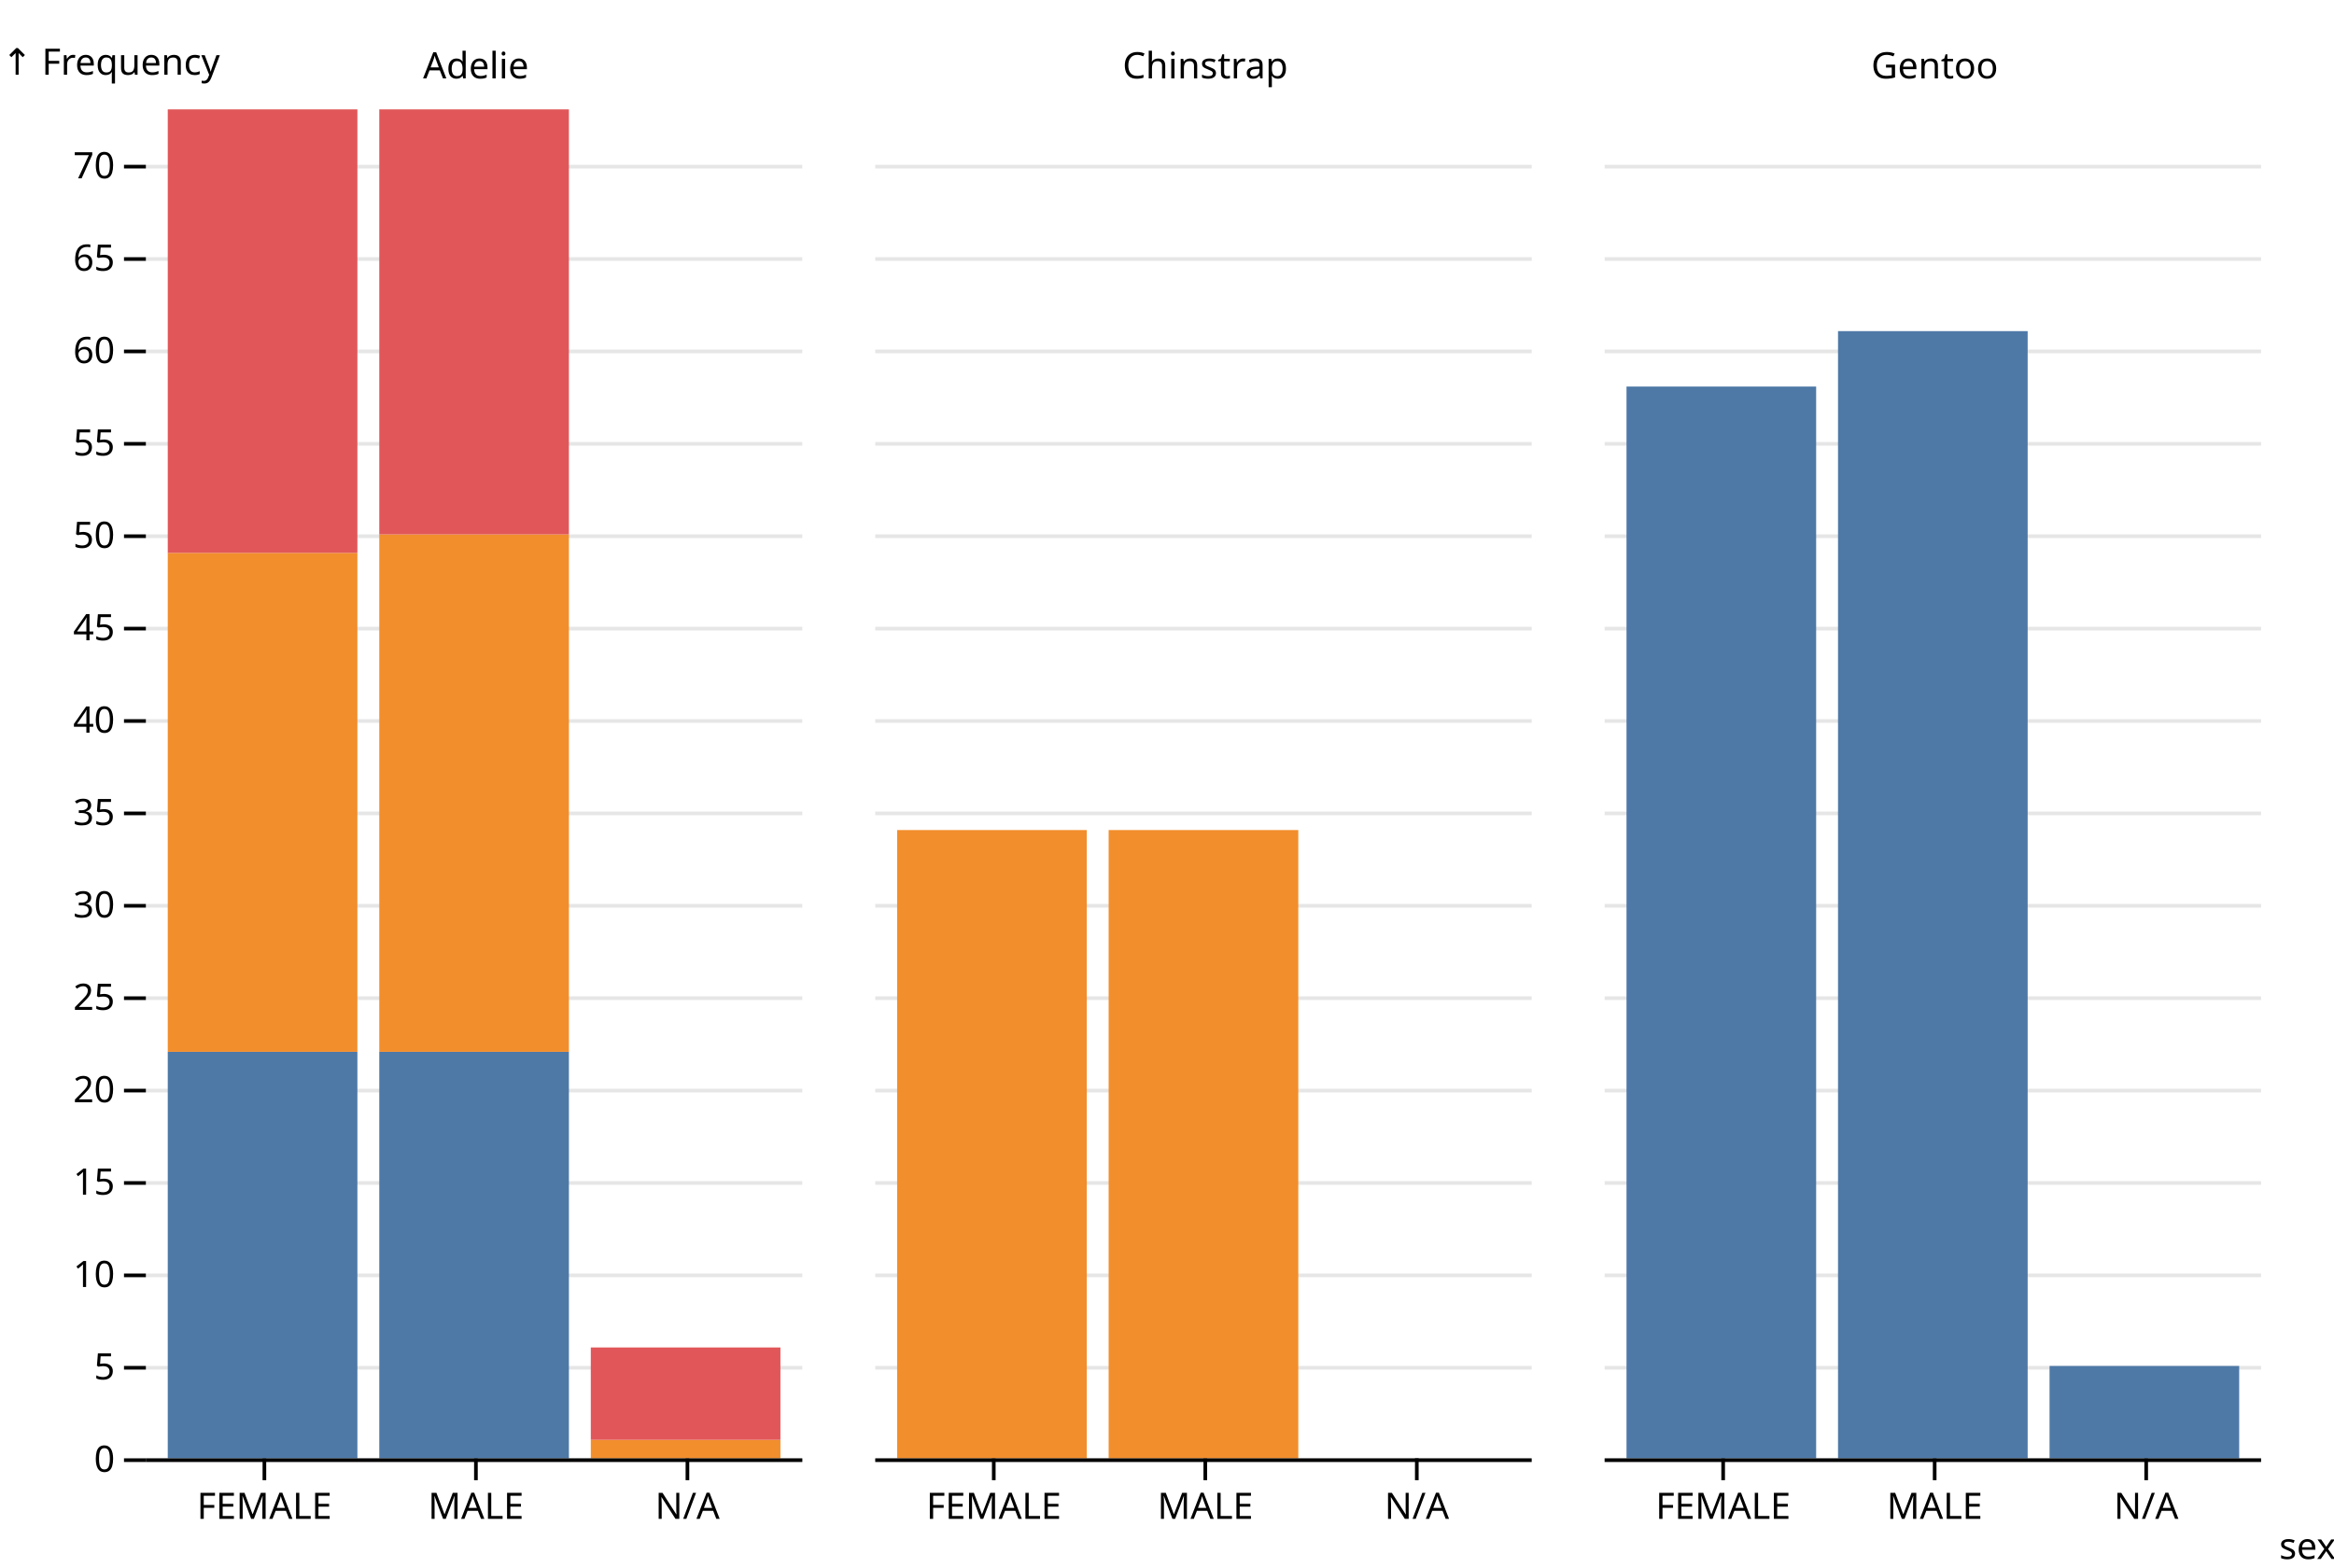
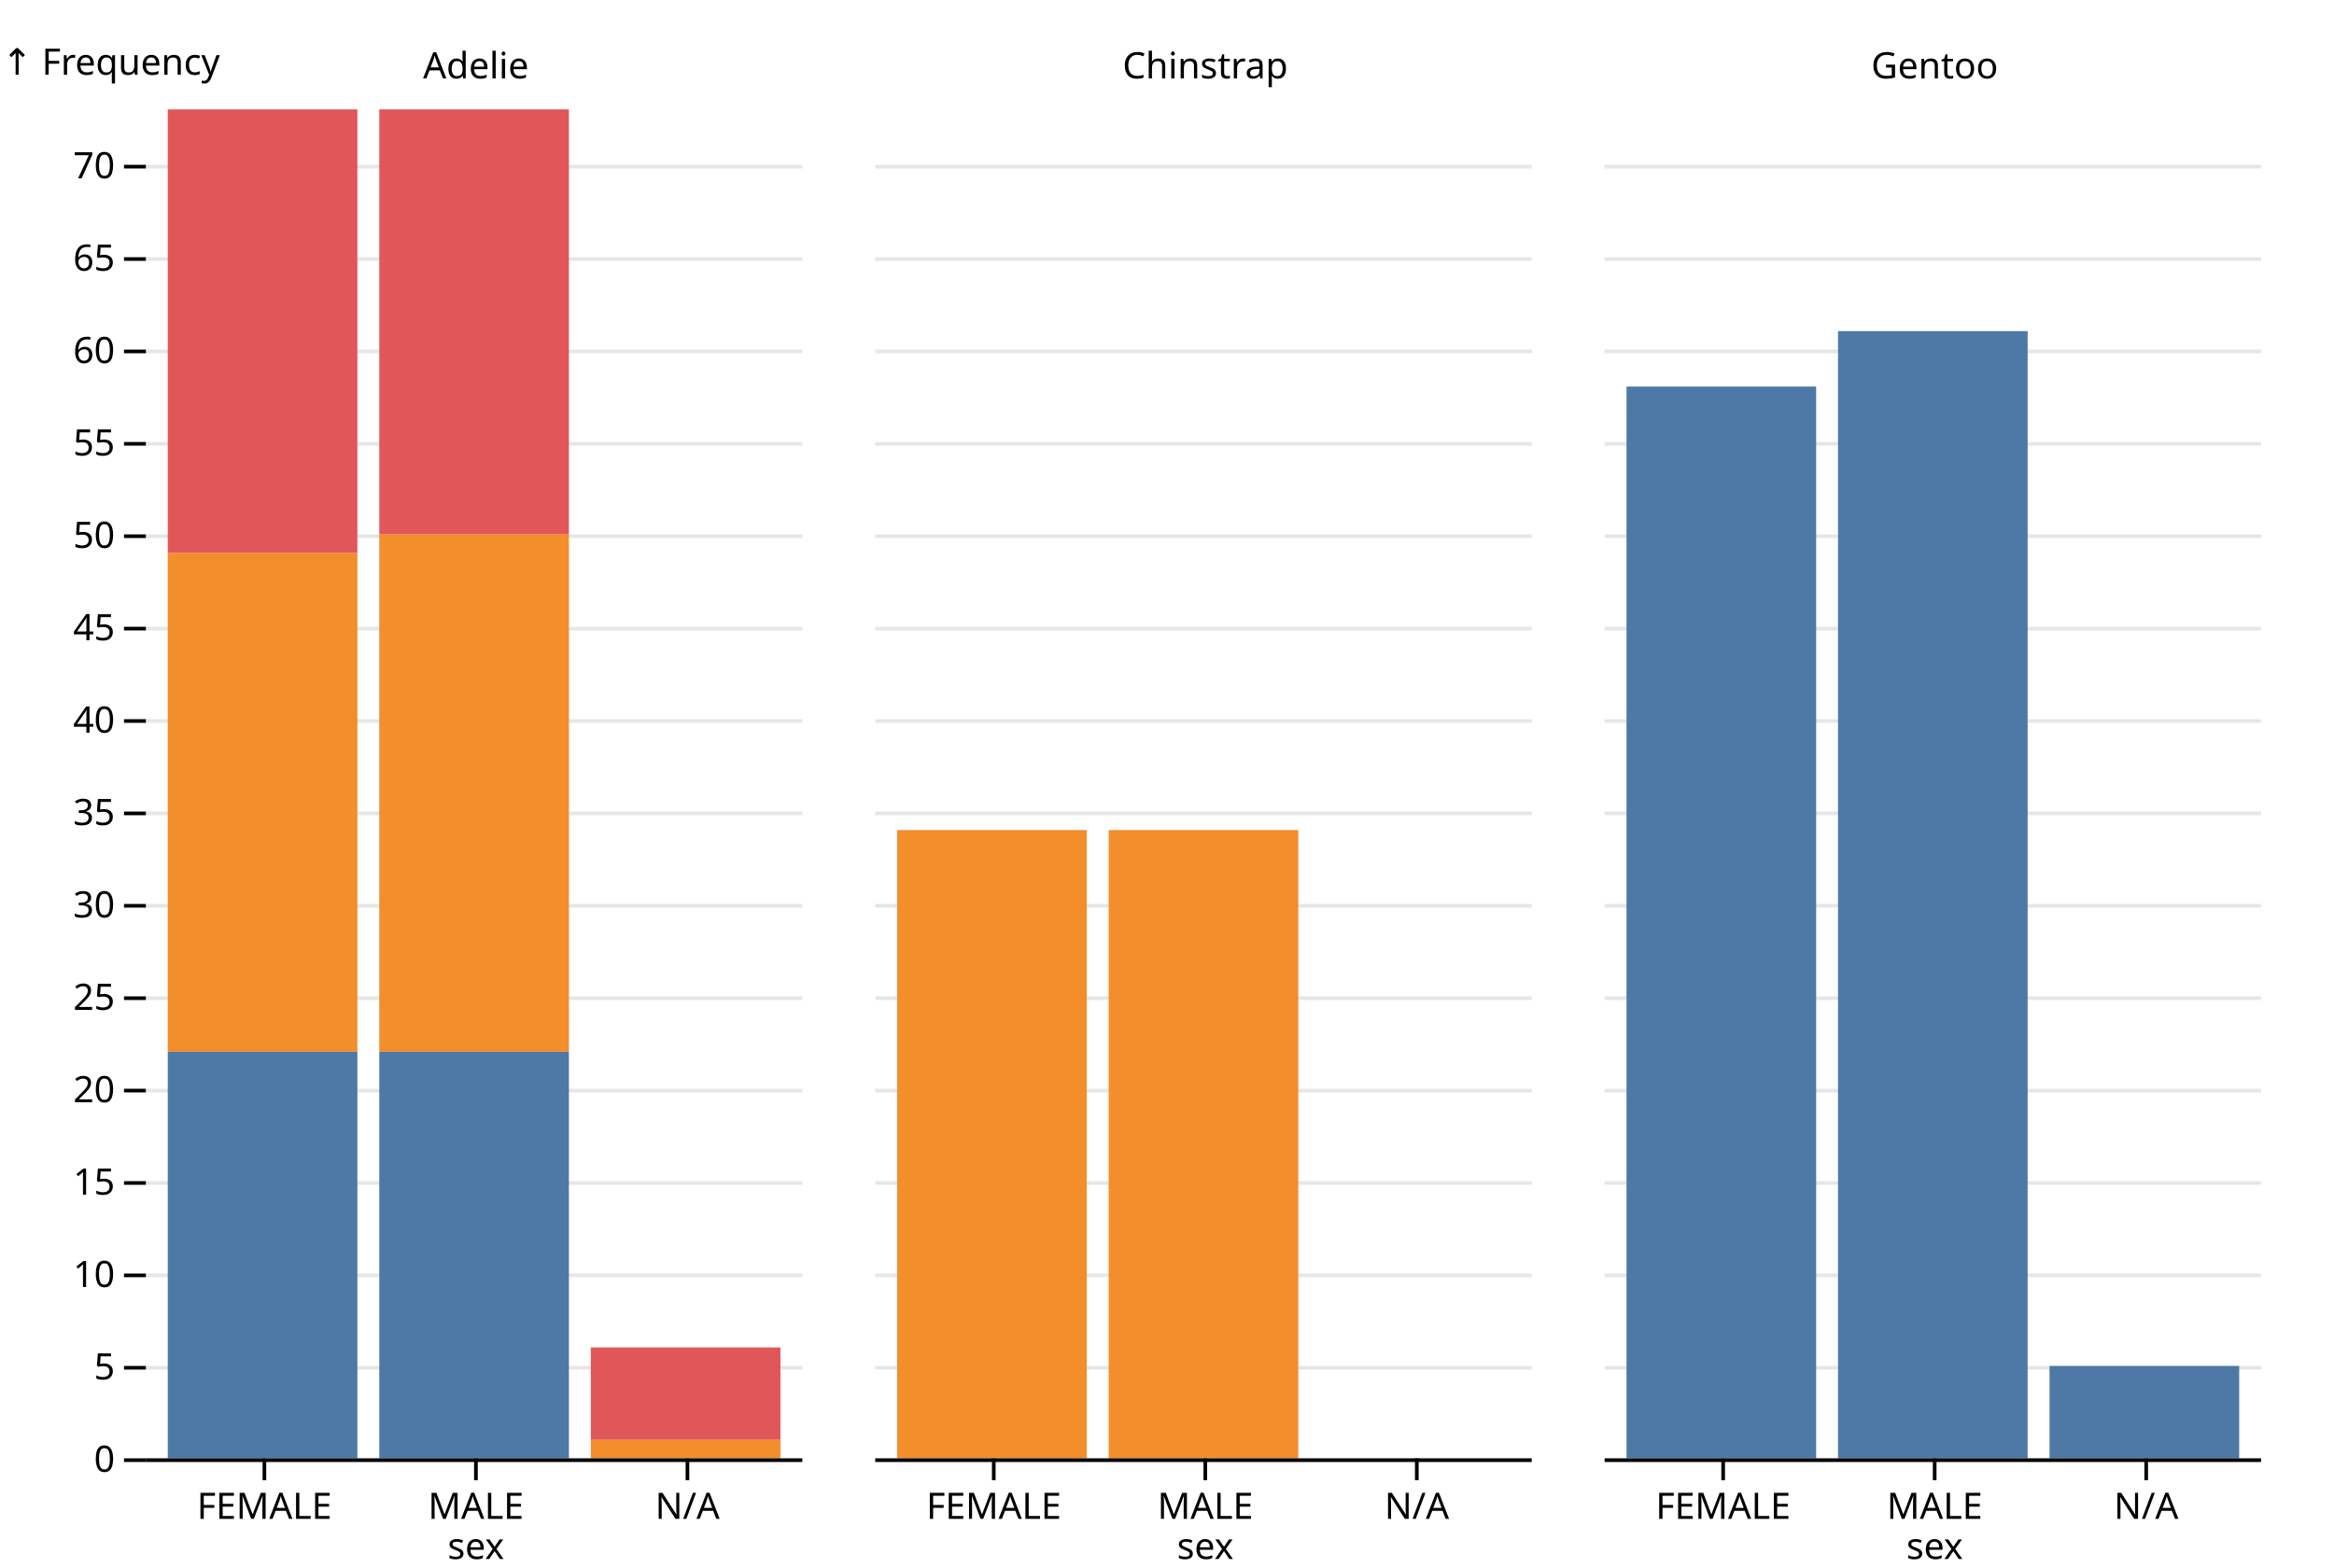
<svg xmlns="http://www.w3.org/2000/svg" class="plot" fill="currentColor" font-family="system-ui, sans-serif" font-size="10" text-anchor="middle" width="640" height="430" viewBox="0 0 640 430">
  <style>
    .plot {
      display: block;
      background: white;
      height: auto;
      height: intrinsic;
      max-width: 100%;
    }

    .plot text,
    .plot tspan {
      white-space: pre;
    }
  </style>
  <g aria-label="facet" transform="translate(0,0)">
    <g aria-label="fx-axis tick label" transform="translate(0.5,-8.5)">
      <text transform="translate(130,30)">Adelie</text>
    </g>
    <g aria-label="y-grid" stroke="currentColor" stroke-opacity="0.1" transform="translate(0,0.5)">
      <line x1="40" x2="220" y1="400" y2="400" />
      <line x1="40" x2="220" y1="374.658" y2="374.658" />
      <line x1="40" x2="220" y1="349.315" y2="349.315" />
      <line x1="40" x2="220" y1="323.973" y2="323.973" />
      <line x1="40" x2="220" y1="298.63" y2="298.63" />
      <line x1="40" x2="220" y1="273.288" y2="273.288" />
      <line x1="40" x2="220" y1="247.945" y2="247.945" />
      <line x1="40" x2="220" y1="222.603" y2="222.603" />
      <line x1="40" x2="220" y1="197.26" y2="197.26" />
      <line x1="40" x2="220" y1="171.918" y2="171.918" />
      <line x1="40" x2="220" y1="146.575" y2="146.575" />
      <line x1="40" x2="220" y1="121.233" y2="121.233" />
      <line x1="40" x2="220" y1="95.89" y2="95.89" />
      <line x1="40" x2="220" y1="70.548" y2="70.548" />
      <line x1="40" x2="220" y1="45.205" y2="45.205" />
    </g>
    <g aria-label="y-axis tick" fill="none" stroke="currentColor" transform="translate(0,0.5)">
      <path transform="translate(40,400)" d="M0,0L-6,0" />
      <path transform="translate(40,374.6575)" d="M0,0L-6,0" />
      <path transform="translate(40,349.3151)" d="M0,0L-6,0" />
      <path transform="translate(40,323.9726)" d="M0,0L-6,0" />
      <path transform="translate(40,298.6301)" d="M0,0L-6,0" />
      <path transform="translate(40,273.2877)" d="M0,0L-6,0" />
      <path transform="translate(40,247.9452)" d="M0,0L-6,0" />
      <path transform="translate(40,222.6027)" d="M0,0L-6,0" />
      <path transform="translate(40,197.2603)" d="M0,0L-6,0" />
      <path transform="translate(40,171.9178)" d="M0,0L-6,0" />
      <path transform="translate(40,146.5753)" d="M0,0L-6,0" />
      <path transform="translate(40,121.2329)" d="M0,0L-6,0" />
      <path transform="translate(40,95.89041)" d="M0,0L-6,0" />
      <path transform="translate(40,70.54795)" d="M0,0L-6,0" />
      <path transform="translate(40,45.20548)" d="M0,0L-6,0" />
    </g>
    <g aria-label="y-axis tick label" text-anchor="end" font-variant="tabular-nums" transform="translate(-8.5,0.5)">
      <text y="0.32em" transform="translate(40,400)">0</text>
      <text y="0.32em" transform="translate(40,374.6575)">5</text>
      <text y="0.32em" transform="translate(40,349.3151)">10</text>
      <text y="0.32em" transform="translate(40,323.9726)">15</text>
      <text y="0.32em" transform="translate(40,298.6301)">20</text>
      <text y="0.32em" transform="translate(40,273.2877)">25</text>
      <text y="0.32em" transform="translate(40,247.9452)">30</text>
      <text y="0.32em" transform="translate(40,222.6027)">35</text>
      <text y="0.32em" transform="translate(40,197.2603)">40</text>
      <text y="0.32em" transform="translate(40,171.9178)">45</text>
      <text y="0.32em" transform="translate(40,146.5753)">50</text>
      <text y="0.32em" transform="translate(40,121.2329)">55</text>
      <text y="0.32em" transform="translate(40,95.89041)">60</text>
      <text y="0.32em" transform="translate(40,70.54795)">65</text>
      <text y="0.32em" transform="translate(40,45.20548)">70</text>
    </g>
    <g aria-label="y-axis label" text-anchor="start" transform="translate(-39.5,-9.5)">
      <text transform="translate(40,30)">↑ Frequency</text>
    </g>
    <g aria-label="x-axis tick" fill="none" stroke="currentColor" transform="translate(26.5,0)">
      <path transform="translate(46,400)" d="M0,0L0,6" />
      <path transform="translate(104,400)" d="M0,0L0,6" />
      <path transform="translate(162,400)" d="M0,0L0,6" />
    </g>
    <g aria-label="x-axis tick label" transform="translate(26.5,9.5)">
      <text y="0.71em" transform="translate(46,400)">FEMALE</text>
      <text y="0.71em" transform="translate(104,400)">MALE</text>
      <text y="0.71em" transform="translate(162,400)">N/A</text>
    </g>
+     <g aria-label="x-axis label" transform="translate(0.5,20.5)">
+       <text y="0.71em" transform="translate(130,400)">sex</text>
+     </g>
    <g aria-label="bar">
      <rect x="46" width="52" y="288.493" height="111.507" fill="#4e79a7" />
      <rect x="104" width="52" y="288.493" height="111.507" fill="#4e79a7" />
      <rect x="46" width="52" y="151.644" height="136.849" fill="#f28e2c" />
      <rect x="104" width="52" y="146.575" height="141.918" fill="#f28e2c" />
      <rect x="162" width="52" y="394.932" height="5.068" fill="#f28e2c" />
      <rect x="46" width="52" y="30" height="121.644" fill="#e15759" />
      <rect x="104" width="52" y="30" height="116.575" fill="#e15759" />
      <rect x="162" width="52" y="369.589" height="25.342" fill="#e15759" />
    </g>
    <g aria-label="rule" stroke="currentColor" transform="translate(0,0.5)">
      <line x1="40" x2="220" y1="400" y2="400" />
    </g>
  </g>
  <g aria-label="facet" transform="translate(200,0)">
    <g aria-label="fx-axis tick label" transform="translate(0.5,-8.5)">
      <text transform="translate(130,30)">Chinstrap</text>
    </g>
    <g aria-label="y-grid" stroke="currentColor" stroke-opacity="0.1" transform="translate(0,0.5)">
      <line x1="40" x2="220" y1="400" y2="400" />
      <line x1="40" x2="220" y1="374.658" y2="374.658" />
      <line x1="40" x2="220" y1="349.315" y2="349.315" />
      <line x1="40" x2="220" y1="323.973" y2="323.973" />
      <line x1="40" x2="220" y1="298.63" y2="298.63" />
      <line x1="40" x2="220" y1="273.288" y2="273.288" />
      <line x1="40" x2="220" y1="247.945" y2="247.945" />
      <line x1="40" x2="220" y1="222.603" y2="222.603" />
      <line x1="40" x2="220" y1="197.26" y2="197.26" />
      <line x1="40" x2="220" y1="171.918" y2="171.918" />
      <line x1="40" x2="220" y1="146.575" y2="146.575" />
      <line x1="40" x2="220" y1="121.233" y2="121.233" />
      <line x1="40" x2="220" y1="95.89" y2="95.89" />
      <line x1="40" x2="220" y1="70.548" y2="70.548" />
      <line x1="40" x2="220" y1="45.205" y2="45.205" />
    </g>
    <g aria-label="x-axis tick" fill="none" stroke="currentColor" transform="translate(26.5,0)">
      <path transform="translate(46,400)" d="M0,0L0,6" />
      <path transform="translate(104,400)" d="M0,0L0,6" />
      <path transform="translate(162,400)" d="M0,0L0,6" />
    </g>
    <g aria-label="x-axis tick label" transform="translate(26.5,9.5)">
      <text y="0.71em" transform="translate(46,400)">FEMALE</text>
      <text y="0.71em" transform="translate(104,400)">MALE</text>
      <text y="0.71em" transform="translate(162,400)">N/A</text>
    </g>
+     <g aria-label="x-axis label" transform="translate(0.5,20.5)">
+       <text y="0.71em" transform="translate(130,400)">sex</text>
+     </g>
    <g aria-label="bar">
      <rect x="46" width="52" y="227.671" height="172.329" fill="#f28e2c" />
      <rect x="104" width="52" y="227.671" height="172.329" fill="#f28e2c" />
    </g>
    <g aria-label="rule" stroke="currentColor" transform="translate(0,0.5)">
      <line x1="40" x2="220" y1="400" y2="400" />
    </g>
  </g>
  <g aria-label="facet" transform="translate(400,0)">
    <g aria-label="fx-axis tick label" transform="translate(0.5,-8.5)">
      <text transform="translate(130,30)">Gentoo</text>
    </g>
    <g aria-label="y-grid" stroke="currentColor" stroke-opacity="0.1" transform="translate(0,0.5)">
      <line x1="40" x2="220" y1="400" y2="400" />
      <line x1="40" x2="220" y1="374.658" y2="374.658" />
      <line x1="40" x2="220" y1="349.315" y2="349.315" />
      <line x1="40" x2="220" y1="323.973" y2="323.973" />
      <line x1="40" x2="220" y1="298.63" y2="298.63" />
      <line x1="40" x2="220" y1="273.288" y2="273.288" />
      <line x1="40" x2="220" y1="247.945" y2="247.945" />
      <line x1="40" x2="220" y1="222.603" y2="222.603" />
      <line x1="40" x2="220" y1="197.26" y2="197.26" />
      <line x1="40" x2="220" y1="171.918" y2="171.918" />
      <line x1="40" x2="220" y1="146.575" y2="146.575" />
      <line x1="40" x2="220" y1="121.233" y2="121.233" />
      <line x1="40" x2="220" y1="95.89" y2="95.89" />
      <line x1="40" x2="220" y1="70.548" y2="70.548" />
      <line x1="40" x2="220" y1="45.205" y2="45.205" />
    </g>
    <g aria-label="x-axis tick" fill="none" stroke="currentColor" transform="translate(26.5,0)">
      <path transform="translate(46,400)" d="M0,0L0,6" />
      <path transform="translate(104,400)" d="M0,0L0,6" />
      <path transform="translate(162,400)" d="M0,0L0,6" />
    </g>
    <g aria-label="x-axis tick label" transform="translate(26.5,9.5)">
      <text y="0.71em" transform="translate(46,400)">FEMALE</text>
      <text y="0.71em" transform="translate(104,400)">MALE</text>
      <text y="0.71em" transform="translate(162,400)">N/A</text>
    </g>
-     <g aria-label="x-axis label" text-anchor="end" transform="translate(20.5,20.5)">
-       <text y="0.71em" transform="translate(220,400)">sex</text>
+     <g aria-label="x-axis label" transform="translate(0.5,20.5)">
+       <text y="0.71em" transform="translate(130,400)">sex</text>
    </g>
    <g aria-label="bar">
      <rect x="46" width="52" y="106.027" height="293.973" fill="#4e79a7" />
      <rect x="104" width="52" y="90.822" height="309.178" fill="#4e79a7" />
      <rect x="162" width="52" y="374.658" height="25.342" fill="#4e79a7" />
    </g>
    <g aria-label="rule" stroke="currentColor" transform="translate(0,0.5)">
      <line x1="40" x2="220" y1="400" y2="400" />
    </g>
  </g>
</svg>
